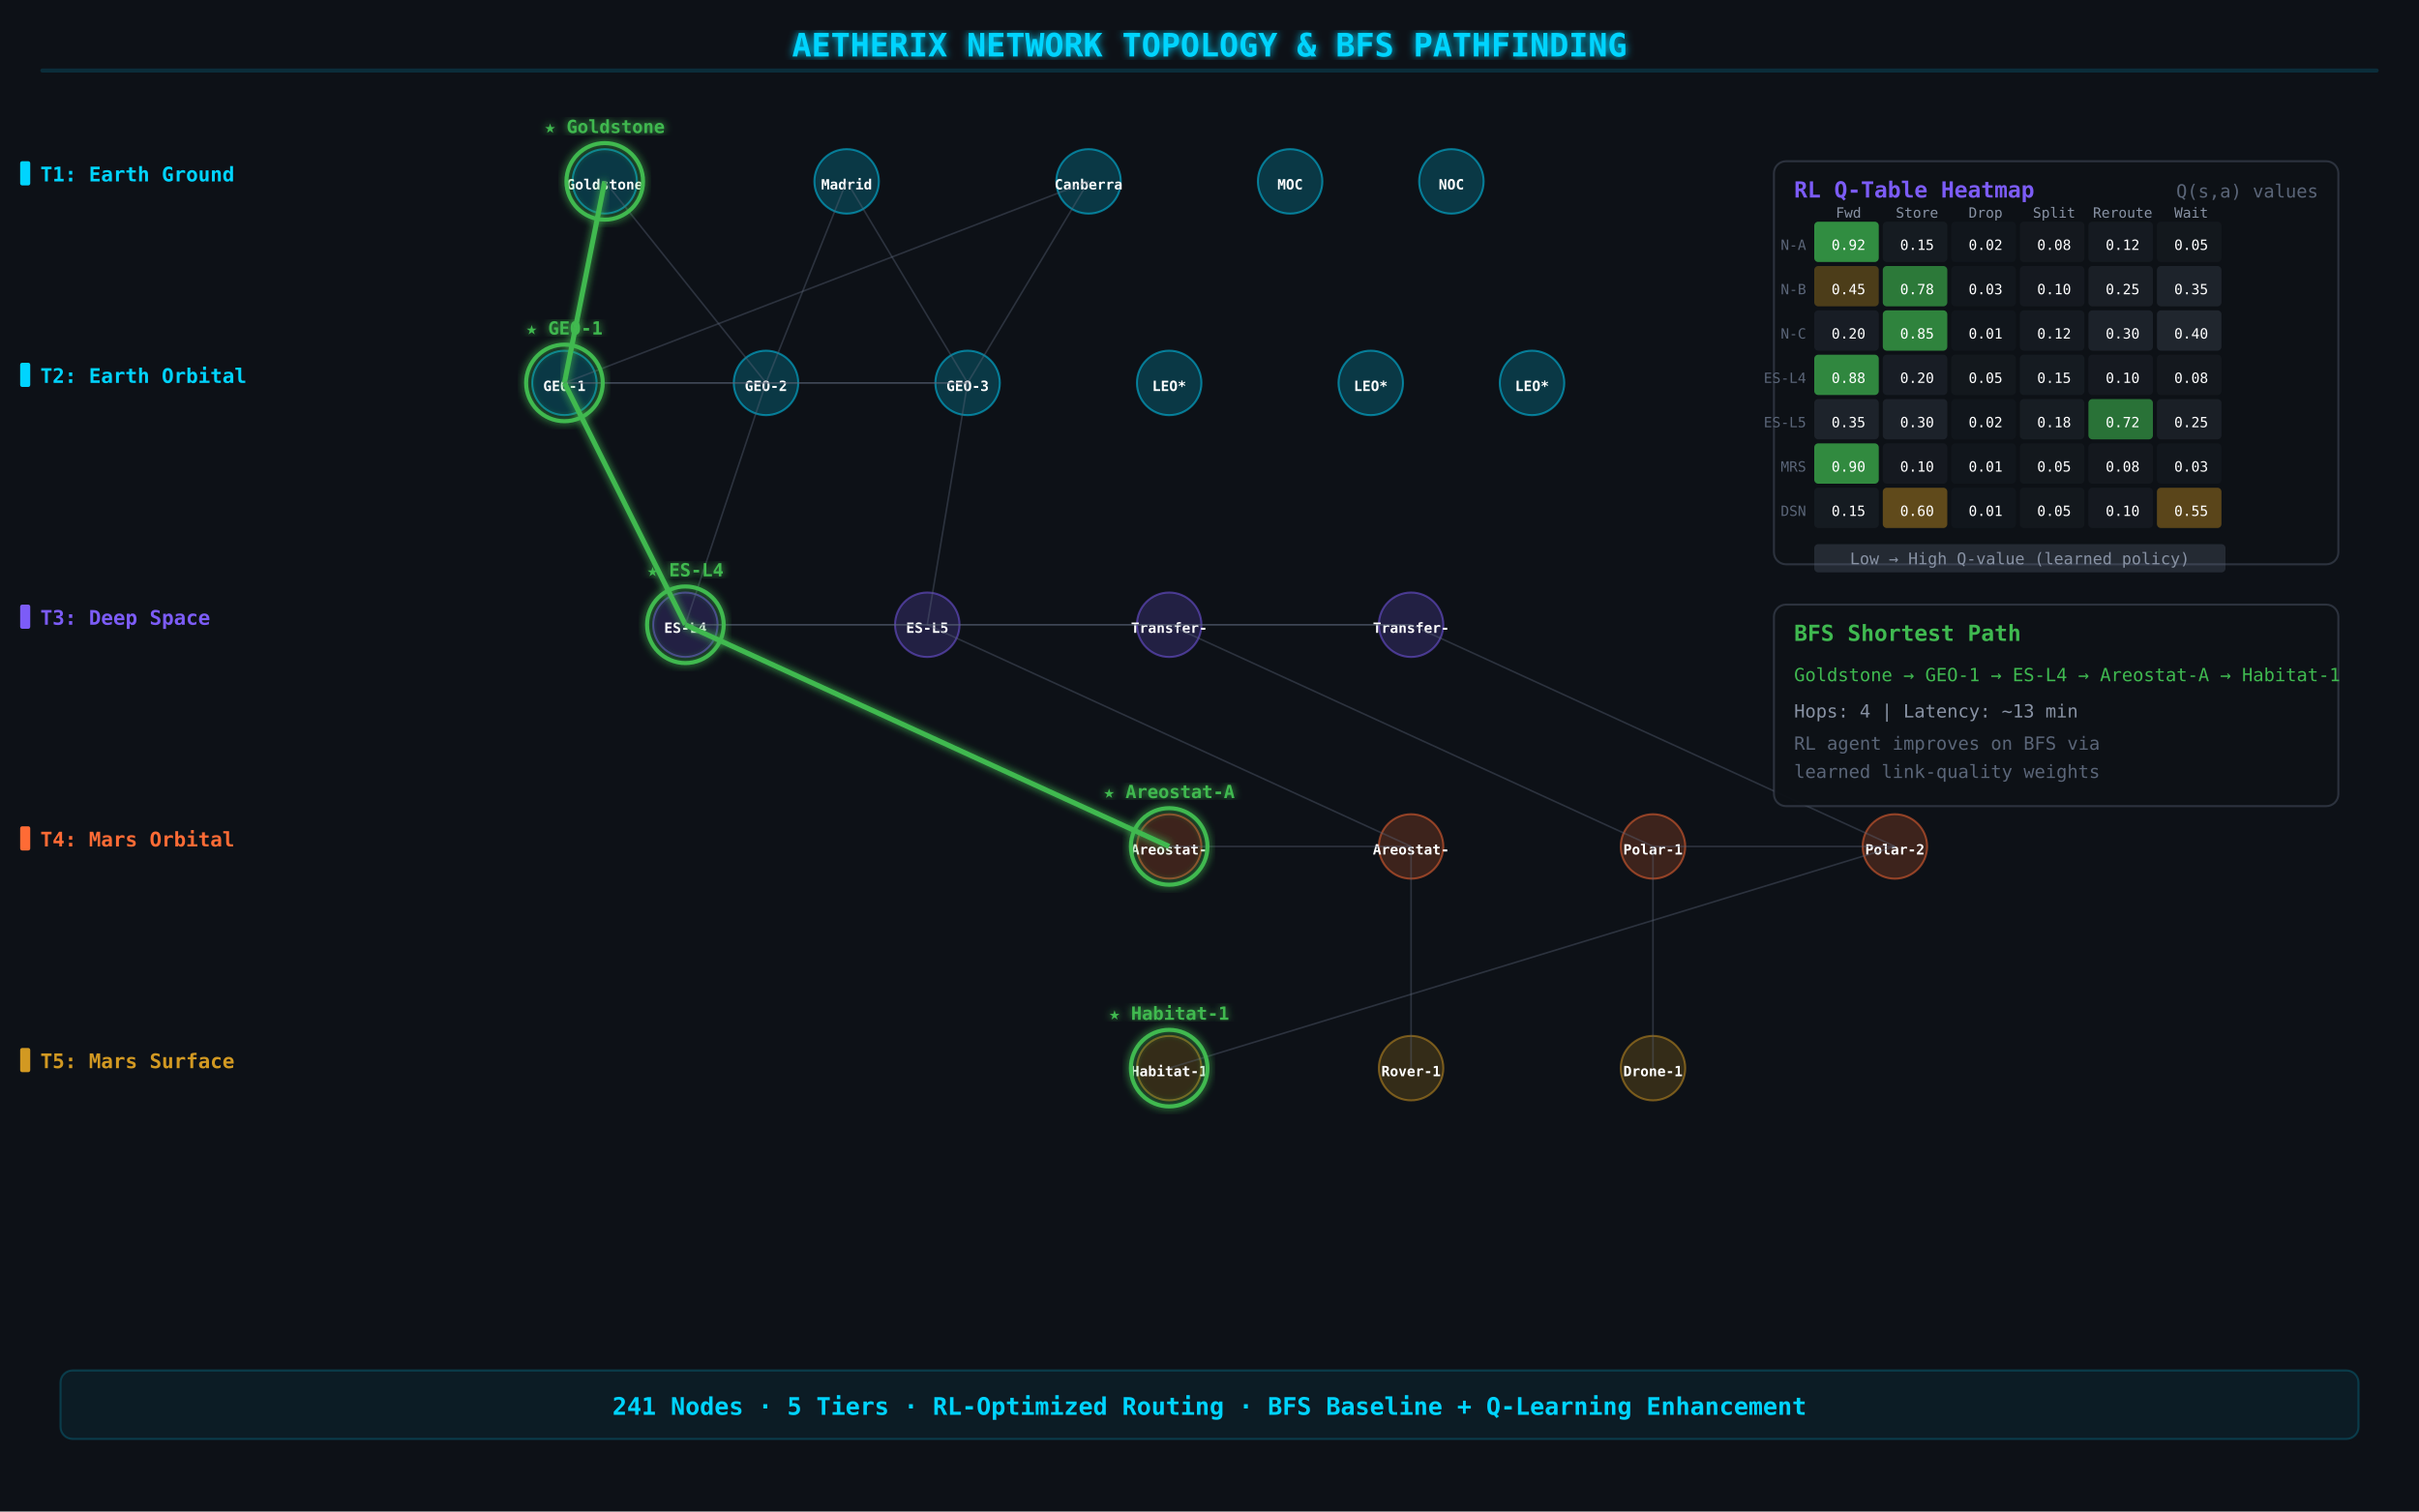
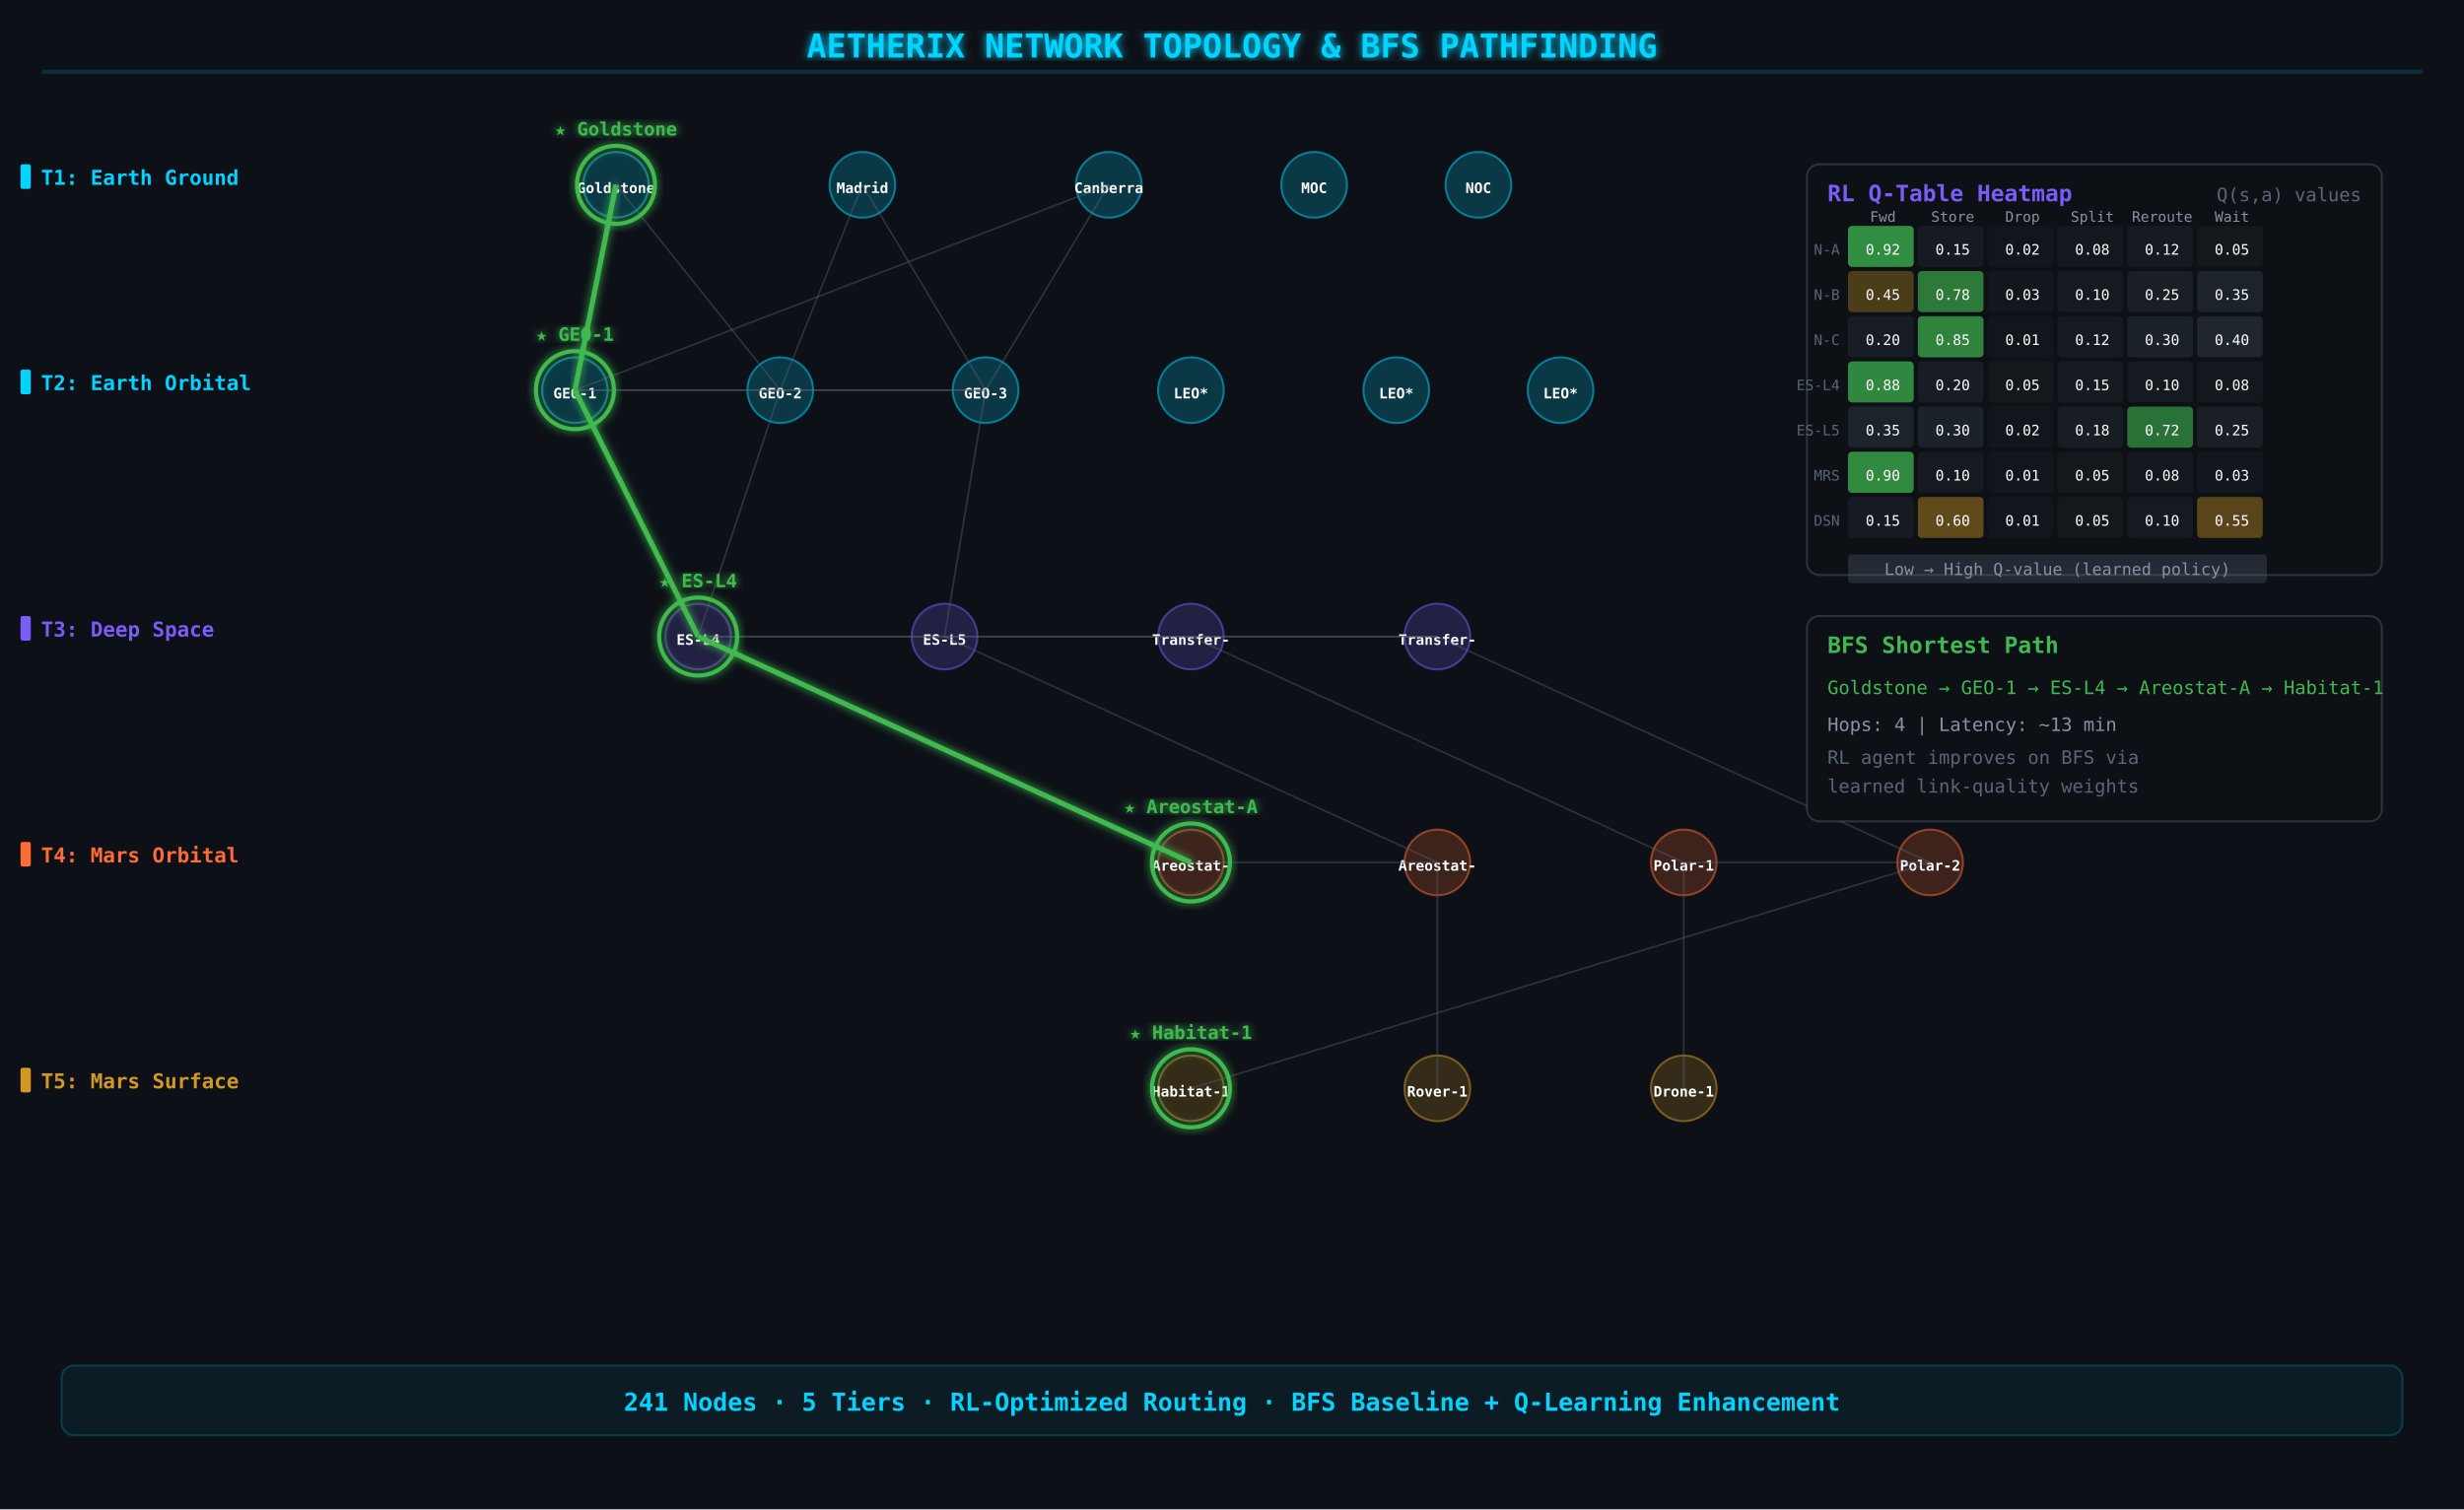
- <svg xmlns="http://www.w3.org/2000/svg" viewBox="0 0 1200 750" width="1200" height="750">
-   <rect width="1200" height="750" fill="#0d1117" />
+ <svg xmlns="http://www.w3.org/2000/svg" viewBox="0 0 1200 735" width="1200" height="735">
+   <rect width="1200" height="735" fill="#0d1117" />
  <defs>
    <filter id="glow">
      <feGaussianBlur stdDeviation="2" result="blur" />
      <feMerge>
        <feMergeNode in="blur" />
        <feMergeNode in="SourceGraphic" />
      </feMerge>
    </filter>
    <filter id="glowStrong">
      <feGaussianBlur stdDeviation="4" result="blur" />
      <feMerge>
        <feMergeNode in="blur" />
        <feMergeNode in="SourceGraphic" />
      </feMerge>
    </filter>
    <linearGradient id="gradCyan" x1="0" y1="0" x2="1" y2="1">
      <stop offset="0%" stop-color="#00d4ff" stop-opacity="0.15" />
      <stop offset="100%" stop-color="#00d4ff" stop-opacity="0.03" />
    </linearGradient>
    <linearGradient id="gradPurple" x1="0" y1="0" x2="1" y2="1">
      <stop offset="0%" stop-color="#7c5cf7" stop-opacity="0.15" />
      <stop offset="100%" stop-color="#7c5cf7" stop-opacity="0.03" />
    </linearGradient>
    <linearGradient id="gradOrange" x1="0" y1="0" x2="1" y2="1">
      <stop offset="0%" stop-color="#ff6b35" stop-opacity="0.15" />
      <stop offset="100%" stop-color="#ff6b35" stop-opacity="0.03" />
    </linearGradient>
    <linearGradient id="gradGreen" x1="0" y1="0" x2="1" y2="1">
      <stop offset="0%" stop-color="#3fb950" stop-opacity="0.15" />
      <stop offset="100%" stop-color="#3fb950" stop-opacity="0.03" />
    </linearGradient>
    <linearGradient id="gradMagenta" x1="0" y1="0" x2="1" y2="1">
      <stop offset="0%" stop-color="#c84cff" stop-opacity="0.15" />
      <stop offset="100%" stop-color="#c84cff" stop-opacity="0.03" />
    </linearGradient>
    <linearGradient id="gradGold" x1="0" y1="0" x2="1" y2="1">
      <stop offset="0%" stop-color="#d29922" stop-opacity="0.15" />
      <stop offset="100%" stop-color="#d29922" stop-opacity="0.03" />
    </linearGradient>
    <linearGradient id="gradRed" x1="0" y1="0" x2="1" y2="1">
      <stop offset="0%" stop-color="#f85149" stop-opacity="0.15" />
      <stop offset="100%" stop-color="#f85149" stop-opacity="0.03" />
    </linearGradient>
    <linearGradient id="gradMarsEarth" x1="0" y1="0" x2="1" y2="0">
      <stop offset="0%" stop-color="#ff6b35" stop-opacity="0.3" />
      <stop offset="50%" stop-color="#7c5cf7" stop-opacity="0.15" />
      <stop offset="100%" stop-color="#00d4ff" stop-opacity="0.3" />
    </linearGradient>
    <marker id="arrCyan" markerWidth="10" markerHeight="7" refX="10" refY="3.5" orient="auto">
      <path d="M0,0 L10,3.5 L0,7" fill="none" stroke="#00d4ff" stroke-width="1.2" />
    </marker>
    <marker id="arrPurple" markerWidth="10" markerHeight="7" refX="10" refY="3.5" orient="auto">
      <path d="M0,0 L10,3.5 L0,7" fill="none" stroke="#7c5cf7" stroke-width="1.2" />
    </marker>
    <marker id="arrGray" markerWidth="10" markerHeight="7" refX="10" refY="3.5" orient="auto">
      <path d="M0,0 L10,3.5 L0,7" fill="none" stroke="#5a6578" stroke-width="1.2" />
    </marker>
    <marker id="arrGreen" markerWidth="10" markerHeight="7" refX="10" refY="3.5" orient="auto">
      <path d="M0,0 L10,3.5 L0,7" fill="none" stroke="#3fb950" stroke-width="1.2" />
    </marker>
    <marker id="arrOrange" markerWidth="10" markerHeight="7" refX="10" refY="3.5" orient="auto">
      <path d="M0,0 L10,3.5 L0,7" fill="none" stroke="#ff6b35" stroke-width="1.2" />
    </marker>
    <marker id="arrMagenta" markerWidth="10" markerHeight="7" refX="10" refY="3.5" orient="auto">
      <path d="M0,0 L10,3.5 L0,7" fill="none" stroke="#c84cff" stroke-width="1.2" />
    </marker>
    <marker id="arrGold" markerWidth="10" markerHeight="7" refX="10" refY="3.5" orient="auto">
      <path d="M0,0 L10,3.5 L0,7" fill="none" stroke="#d29922" stroke-width="1.2" />
    </marker>
    <marker id="arrRed" markerWidth="10" markerHeight="7" refX="10" refY="3.5" orient="auto">
      <path d="M0,0 L10,3.5 L0,7" fill="none" stroke="#f85149" stroke-width="1.2" />
    </marker>
  </defs>
  <text x="600" y="28" text-anchor="middle" fill="#00d4ff" font-size="16" font-weight="700" font-family="'SF Mono', 'Cascadia Code', 'Fira Code', monospace" filter="url(#glow)">AETHERIX NETWORK TOPOLOGY &amp; BFS PATHFINDING</text>
  <rect x="20" y="34" width="1160" height="2" rx="1" fill="#00d4ff" fill-opacity="0.15" />
  <circle cx="300" cy="90" r="16" fill="#00d4ff" fill-opacity="0.2" stroke="#00d4ff" stroke-opacity="0.5" />
  <text x="300" y="94" text-anchor="middle" fill="white" font-size="7" font-weight="600" font-family="'SF Mono', 'Cascadia Code', 'Fira Code', monospace">Goldstone</text>
  <circle cx="420" cy="90" r="16" fill="#00d4ff" fill-opacity="0.2" stroke="#00d4ff" stroke-opacity="0.5" />
  <text x="420" y="94" text-anchor="middle" fill="white" font-size="7" font-weight="600" font-family="'SF Mono', 'Cascadia Code', 'Fira Code', monospace">Madrid</text>
  <circle cx="540" cy="90" r="16" fill="#00d4ff" fill-opacity="0.2" stroke="#00d4ff" stroke-opacity="0.5" />
  <text x="540" y="94" text-anchor="middle" fill="white" font-size="7" font-weight="600" font-family="'SF Mono', 'Cascadia Code', 'Fira Code', monospace">Canberra</text>
  <circle cx="640" cy="90" r="16" fill="#00d4ff" fill-opacity="0.2" stroke="#00d4ff" stroke-opacity="0.5" />
  <text x="640" y="94" text-anchor="middle" fill="white" font-size="7" font-weight="600" font-family="'SF Mono', 'Cascadia Code', 'Fira Code', monospace">MOC</text>
  <circle cx="720" cy="90" r="16" fill="#00d4ff" fill-opacity="0.2" stroke="#00d4ff" stroke-opacity="0.5" />
  <text x="720" y="94" text-anchor="middle" fill="white" font-size="7" font-weight="600" font-family="'SF Mono', 'Cascadia Code', 'Fira Code', monospace">NOC</text>
  <circle cx="280" cy="190" r="16" fill="#00d4ff" fill-opacity="0.2" stroke="#00d4ff" stroke-opacity="0.5" />
  <text x="280" y="194" text-anchor="middle" fill="white" font-size="7" font-weight="600" font-family="'SF Mono', 'Cascadia Code', 'Fira Code', monospace">GEO-1</text>
  <circle cx="380" cy="190" r="16" fill="#00d4ff" fill-opacity="0.2" stroke="#00d4ff" stroke-opacity="0.5" />
  <text x="380" y="194" text-anchor="middle" fill="white" font-size="7" font-weight="600" font-family="'SF Mono', 'Cascadia Code', 'Fira Code', monospace">GEO-2</text>
  <circle cx="480" cy="190" r="16" fill="#00d4ff" fill-opacity="0.2" stroke="#00d4ff" stroke-opacity="0.5" />
  <text x="480" y="194" text-anchor="middle" fill="white" font-size="7" font-weight="600" font-family="'SF Mono', 'Cascadia Code', 'Fira Code', monospace">GEO-3</text>
  <circle cx="580" cy="190" r="16" fill="#00d4ff" fill-opacity="0.2" stroke="#00d4ff" stroke-opacity="0.5" />
  <text x="580" y="194" text-anchor="middle" fill="white" font-size="7" font-weight="600" font-family="'SF Mono', 'Cascadia Code', 'Fira Code', monospace">LEO*</text>
  <circle cx="680" cy="190" r="16" fill="#00d4ff" fill-opacity="0.2" stroke="#00d4ff" stroke-opacity="0.5" />
  <text x="680" y="194" text-anchor="middle" fill="white" font-size="7" font-weight="600" font-family="'SF Mono', 'Cascadia Code', 'Fira Code', monospace">LEO*</text>
  <circle cx="760" cy="190" r="16" fill="#00d4ff" fill-opacity="0.2" stroke="#00d4ff" stroke-opacity="0.5" />
  <text x="760" y="194" text-anchor="middle" fill="white" font-size="7" font-weight="600" font-family="'SF Mono', 'Cascadia Code', 'Fira Code', monospace">LEO*</text>
  <circle cx="340" cy="310" r="16" fill="#7c5cf7" fill-opacity="0.2" stroke="#7c5cf7" stroke-opacity="0.5" />
  <text x="340" y="314" text-anchor="middle" fill="white" font-size="7" font-weight="600" font-family="'SF Mono', 'Cascadia Code', 'Fira Code', monospace">ES-L4</text>
  <circle cx="460" cy="310" r="16" fill="#7c5cf7" fill-opacity="0.2" stroke="#7c5cf7" stroke-opacity="0.5" />
  <text x="460" y="314" text-anchor="middle" fill="white" font-size="7" font-weight="600" font-family="'SF Mono', 'Cascadia Code', 'Fira Code', monospace">ES-L5</text>
  <circle cx="580" cy="310" r="16" fill="#7c5cf7" fill-opacity="0.2" stroke="#7c5cf7" stroke-opacity="0.5" />
  <text x="580" y="314" text-anchor="middle" fill="white" font-size="7" font-weight="600" font-family="'SF Mono', 'Cascadia Code', 'Fira Code', monospace">Transfer-</text>
  <circle cx="700" cy="310" r="16" fill="#7c5cf7" fill-opacity="0.2" stroke="#7c5cf7" stroke-opacity="0.5" />
  <text x="700" y="314" text-anchor="middle" fill="white" font-size="7" font-weight="600" font-family="'SF Mono', 'Cascadia Code', 'Fira Code', monospace">Transfer-</text>
  <circle cx="580" cy="420" r="16" fill="#ff6b35" fill-opacity="0.2" stroke="#ff6b35" stroke-opacity="0.5" />
  <text x="580" y="424" text-anchor="middle" fill="white" font-size="7" font-weight="600" font-family="'SF Mono', 'Cascadia Code', 'Fira Code', monospace">Areostat-</text>
  <circle cx="700" cy="420" r="16" fill="#ff6b35" fill-opacity="0.2" stroke="#ff6b35" stroke-opacity="0.5" />
  <text x="700" y="424" text-anchor="middle" fill="white" font-size="7" font-weight="600" font-family="'SF Mono', 'Cascadia Code', 'Fira Code', monospace">Areostat-</text>
  <circle cx="820" cy="420" r="16" fill="#ff6b35" fill-opacity="0.2" stroke="#ff6b35" stroke-opacity="0.5" />
  <text x="820" y="424" text-anchor="middle" fill="white" font-size="7" font-weight="600" font-family="'SF Mono', 'Cascadia Code', 'Fira Code', monospace">Polar-1</text>
  <circle cx="940" cy="420" r="16" fill="#ff6b35" fill-opacity="0.2" stroke="#ff6b35" stroke-opacity="0.5" />
  <text x="940" y="424" text-anchor="middle" fill="white" font-size="7" font-weight="600" font-family="'SF Mono', 'Cascadia Code', 'Fira Code', monospace">Polar-2</text>
  <circle cx="580" cy="530" r="16" fill="#d29922" fill-opacity="0.2" stroke="#d29922" stroke-opacity="0.5" />
  <text x="580" y="534" text-anchor="middle" fill="white" font-size="7" font-weight="600" font-family="'SF Mono', 'Cascadia Code', 'Fira Code', monospace">Habitat-1</text>
  <circle cx="700" cy="530" r="16" fill="#d29922" fill-opacity="0.2" stroke="#d29922" stroke-opacity="0.5" />
  <text x="700" y="534" text-anchor="middle" fill="white" font-size="7" font-weight="600" font-family="'SF Mono', 'Cascadia Code', 'Fira Code', monospace">Rover-1</text>
  <circle cx="820" cy="530" r="16" fill="#d29922" fill-opacity="0.2" stroke="#d29922" stroke-opacity="0.5" />
  <text x="820" y="534" text-anchor="middle" fill="white" font-size="7" font-weight="600" font-family="'SF Mono', 'Cascadia Code', 'Fira Code', monospace">Drone-1</text>
  <line x1="300" y1="90" x2="280" y2="190" stroke="#3fb950" stroke-width="2.5" filter="url(#glow)" />
  <line x1="300" y1="90" x2="380" y2="190" stroke="#5a6578" stroke-width="0.8" stroke-opacity="0.4" />
  <line x1="420" y1="90" x2="380" y2="190" stroke="#5a6578" stroke-width="0.8" stroke-opacity="0.4" />
  <line x1="420" y1="90" x2="480" y2="190" stroke="#5a6578" stroke-width="0.8" stroke-opacity="0.4" />
  <line x1="540" y1="90" x2="480" y2="190" stroke="#5a6578" stroke-width="0.8" stroke-opacity="0.4" />
  <line x1="540" y1="90" x2="280" y2="190" stroke="#5a6578" stroke-width="0.8" stroke-opacity="0.4" />
  <line x1="280" y1="190" x2="380" y2="190" stroke="#5a6578" stroke-width="0.8" stroke-opacity="0.4" />
  <line x1="380" y1="190" x2="480" y2="190" stroke="#5a6578" stroke-width="0.8" stroke-opacity="0.4" />
  <line x1="280" y1="190" x2="480" y2="190" stroke="#5a6578" stroke-width="0.8" stroke-opacity="0.4" />
  <line x1="280" y1="190" x2="340" y2="310" stroke="#3fb950" stroke-width="2.5" filter="url(#glow)" />
  <line x1="380" y1="190" x2="340" y2="310" stroke="#5a6578" stroke-width="0.8" stroke-opacity="0.4" />
  <line x1="480" y1="190" x2="460" y2="310" stroke="#5a6578" stroke-width="0.8" stroke-opacity="0.4" />
  <line x1="340" y1="310" x2="460" y2="310" stroke="#5a6578" stroke-width="0.8" stroke-opacity="0.4" />
  <line x1="340" y1="310" x2="580" y2="310" stroke="#5a6578" stroke-width="0.8" stroke-opacity="0.4" />
  <line x1="460" y1="310" x2="700" y2="310" stroke="#5a6578" stroke-width="0.8" stroke-opacity="0.4" />
  <line x1="580" y1="310" x2="700" y2="310" stroke="#5a6578" stroke-width="0.8" stroke-opacity="0.4" />
  <line x1="340" y1="310" x2="580" y2="420" stroke="#3fb950" stroke-width="2.5" filter="url(#glow)" />
  <line x1="460" y1="310" x2="700" y2="420" stroke="#5a6578" stroke-width="0.8" stroke-opacity="0.4" />
  <line x1="580" y1="310" x2="820" y2="420" stroke="#5a6578" stroke-width="0.8" stroke-opacity="0.4" />
  <line x1="700" y1="310" x2="940" y2="420" stroke="#5a6578" stroke-width="0.8" stroke-opacity="0.4" />
  <line x1="580" y1="420" x2="700" y2="420" stroke="#5a6578" stroke-width="0.8" stroke-opacity="0.4" />
  <line x1="820" y1="420" x2="940" y2="420" stroke="#5a6578" stroke-width="0.8" stroke-opacity="0.4" />
  <line x1="580" y1="420" x2="580" y2="530" stroke="#3fb950" stroke-width="2.5" filter="url(#glow)" />
  <line x1="700" y1="420" x2="700" y2="530" stroke="#5a6578" stroke-width="0.8" stroke-opacity="0.4" />
  <line x1="820" y1="420" x2="820" y2="530" stroke="#5a6578" stroke-width="0.8" stroke-opacity="0.4" />
  <line x1="940" y1="420" x2="580" y2="530" stroke="#5a6578" stroke-width="0.8" stroke-opacity="0.4" />
  <circle cx="300" cy="90" r="19" fill="none" stroke="#3fb950" stroke-width="2" filter="url(#glow)" />
  <text x="300" y="66" text-anchor="middle" fill="#3fb950" font-size="9" font-weight="700" font-family="'SF Mono', 'Cascadia Code', 'Fira Code', monospace" filter="url(#glow)">★ Goldstone</text>
  <circle cx="280" cy="190" r="19" fill="none" stroke="#3fb950" stroke-width="2" filter="url(#glow)" />
  <text x="280" y="166" text-anchor="middle" fill="#3fb950" font-size="9" font-weight="700" font-family="'SF Mono', 'Cascadia Code', 'Fira Code', monospace" filter="url(#glow)">★ GEO-1</text>
  <circle cx="340" cy="310" r="19" fill="none" stroke="#3fb950" stroke-width="2" filter="url(#glow)" />
  <text x="340" y="286" text-anchor="middle" fill="#3fb950" font-size="9" font-weight="700" font-family="'SF Mono', 'Cascadia Code', 'Fira Code', monospace" filter="url(#glow)">★ ES-L4</text>
  <circle cx="580" cy="420" r="19" fill="none" stroke="#3fb950" stroke-width="2" filter="url(#glow)" />
  <text x="580" y="396" text-anchor="middle" fill="#3fb950" font-size="9" font-weight="700" font-family="'SF Mono', 'Cascadia Code', 'Fira Code', monospace" filter="url(#glow)">★ Areostat-A</text>
  <circle cx="580" cy="530" r="19" fill="none" stroke="#3fb950" stroke-width="2" filter="url(#glow)" />
  <text x="580" y="506" text-anchor="middle" fill="#3fb950" font-size="9" font-weight="700" font-family="'SF Mono', 'Cascadia Code', 'Fira Code', monospace" filter="url(#glow)">★ Habitat-1</text>
  <text x="20" y="90" fill="#00d4ff" font-size="10" font-weight="600" font-family="'SF Mono', 'Cascadia Code', 'Fira Code', monospace">T1: Earth Ground</text>
  <rect x="10" y="80" width="5" height="12" rx="1" fill="#00d4ff" />
  <text x="20" y="190" fill="#00d4ff" font-size="10" font-weight="600" font-family="'SF Mono', 'Cascadia Code', 'Fira Code', monospace">T2: Earth Orbital</text>
  <rect x="10" y="180" width="5" height="12" rx="1" fill="#00d4ff" />
  <text x="20" y="310" fill="#7c5cf7" font-size="10" font-weight="600" font-family="'SF Mono', 'Cascadia Code', 'Fira Code', monospace">T3: Deep Space</text>
  <rect x="10" y="300" width="5" height="12" rx="1" fill="#7c5cf7" />
  <text x="20" y="420" fill="#ff6b35" font-size="10" font-weight="600" font-family="'SF Mono', 'Cascadia Code', 'Fira Code', monospace">T4: Mars Orbital</text>
  <rect x="10" y="410" width="5" height="12" rx="1" fill="#ff6b35" />
  <text x="20" y="530" fill="#d29922" font-size="10" font-weight="600" font-family="'SF Mono', 'Cascadia Code', 'Fira Code', monospace">T5: Mars Surface</text>
  <rect x="10" y="520" width="5" height="12" rx="1" fill="#d29922" />
  <rect x="880" y="80" width="280" height="200" rx="6" fill="rgba(13,17,23,0.95)" stroke="#5a6578" stroke-opacity="0.4" />
  <text x="890" y="98" fill="#7c5cf7" font-size="11" font-weight="700" font-family="'SF Mono', 'Cascadia Code', 'Fira Code', monospace">RL Q-Table Heatmap</text>
  <text x="1150" y="98" text-anchor="end" fill="#5a6578" font-size="9" font-family="'SF Mono', 'Cascadia Code', 'Fira Code', monospace">Q(s,a) values</text>
  <text x="917" y="108" text-anchor="middle" fill="#8892a4" font-size="7" font-family="'SF Mono', 'Cascadia Code', 'Fira Code', monospace">Fwd</text>
  <text x="951" y="108" text-anchor="middle" fill="#8892a4" font-size="7" font-family="'SF Mono', 'Cascadia Code', 'Fira Code', monospace">Store</text>
  <text x="985" y="108" text-anchor="middle" fill="#8892a4" font-size="7" font-family="'SF Mono', 'Cascadia Code', 'Fira Code', monospace">Drop</text>
  <text x="1019" y="108" text-anchor="middle" fill="#8892a4" font-size="7" font-family="'SF Mono', 'Cascadia Code', 'Fira Code', monospace">Split</text>
  <text x="1053" y="108" text-anchor="middle" fill="#8892a4" font-size="7" font-family="'SF Mono', 'Cascadia Code', 'Fira Code', monospace">Reroute</text>
  <text x="1087" y="108" text-anchor="middle" fill="#8892a4" font-size="7" font-family="'SF Mono', 'Cascadia Code', 'Fira Code', monospace">Wait</text>
  <text x="896" y="124" text-anchor="end" fill="#5a6578" font-size="7" font-family="'SF Mono', 'Cascadia Code', 'Fira Code', monospace">N-A</text>
  <text x="896" y="146" text-anchor="end" fill="#5a6578" font-size="7" font-family="'SF Mono', 'Cascadia Code', 'Fira Code', monospace">N-B</text>
  <text x="896" y="168" text-anchor="end" fill="#5a6578" font-size="7" font-family="'SF Mono', 'Cascadia Code', 'Fira Code', monospace">N-C</text>
  <text x="896" y="190" text-anchor="end" fill="#5a6578" font-size="7" font-family="'SF Mono', 'Cascadia Code', 'Fira Code', monospace">ES-L4</text>
  <text x="896" y="212" text-anchor="end" fill="#5a6578" font-size="7" font-family="'SF Mono', 'Cascadia Code', 'Fira Code', monospace">ES-L5</text>
  <text x="896" y="234" text-anchor="end" fill="#5a6578" font-size="7" font-family="'SF Mono', 'Cascadia Code', 'Fira Code', monospace">MRS</text>
  <text x="896" y="256" text-anchor="end" fill="#5a6578" font-size="7" font-family="'SF Mono', 'Cascadia Code', 'Fira Code', monospace">DSN</text>
  <rect x="900" y="110" width="32" height="20" rx="2" fill="#3fb950" fill-opacity="0.74" />
  <text x="917" y="124" text-anchor="middle" fill="white" font-size="7" font-family="'SF Mono', 'Cascadia Code', 'Fira Code', monospace">0.92</text>
  <rect x="934" y="110" width="32" height="20" rx="2" fill="#5a6578" fill-opacity="0.12" />
  <text x="951" y="124" text-anchor="middle" fill="white" font-size="7" font-family="'SF Mono', 'Cascadia Code', 'Fira Code', monospace">0.15</text>
  <rect x="968" y="110" width="32" height="20" rx="2" fill="#5a6578" fill-opacity="0.06" />
  <text x="985" y="124" text-anchor="middle" fill="white" font-size="7" font-family="'SF Mono', 'Cascadia Code', 'Fira Code', monospace">0.02</text>
  <rect x="1002" y="110" width="32" height="20" rx="2" fill="#5a6578" fill-opacity="0.09" />
  <text x="1019" y="124" text-anchor="middle" fill="white" font-size="7" font-family="'SF Mono', 'Cascadia Code', 'Fira Code', monospace">0.08</text>
  <rect x="1036" y="110" width="32" height="20" rx="2" fill="#5a6578" fill-opacity="0.11" />
  <text x="1053" y="124" text-anchor="middle" fill="white" font-size="7" font-family="'SF Mono', 'Cascadia Code', 'Fira Code', monospace">0.12</text>
  <rect x="1070" y="110" width="32" height="20" rx="2" fill="#5a6578" fill-opacity="0.08" />
  <text x="1087" y="124" text-anchor="middle" fill="white" font-size="7" font-family="'SF Mono', 'Cascadia Code', 'Fira Code', monospace">0.05</text>
  <rect x="900" y="132" width="32" height="20" rx="2" fill="#d29922" fill-opacity="0.32" />
  <text x="917" y="146" text-anchor="middle" fill="white" font-size="7" font-family="'SF Mono', 'Cascadia Code', 'Fira Code', monospace">0.45</text>
  <rect x="934" y="132" width="32" height="20" rx="2" fill="#3fb950" fill-opacity="0.62" />
  <text x="951" y="146" text-anchor="middle" fill="white" font-size="7" font-family="'SF Mono', 'Cascadia Code', 'Fira Code', monospace">0.78</text>
  <rect x="968" y="132" width="32" height="20" rx="2" fill="#5a6578" fill-opacity="0.07" />
  <text x="985" y="146" text-anchor="middle" fill="white" font-size="7" font-family="'SF Mono', 'Cascadia Code', 'Fira Code', monospace">0.03</text>
  <rect x="1002" y="132" width="32" height="20" rx="2" fill="#5a6578" fill-opacity="0.10" />
  <text x="1019" y="146" text-anchor="middle" fill="white" font-size="7" font-family="'SF Mono', 'Cascadia Code', 'Fira Code', monospace">0.10</text>
  <rect x="1036" y="132" width="32" height="20" rx="2" fill="#5a6578" fill-opacity="0.17" />
  <text x="1053" y="146" text-anchor="middle" fill="white" font-size="7" font-family="'SF Mono', 'Cascadia Code', 'Fira Code', monospace">0.25</text>
  <rect x="1070" y="132" width="32" height="20" rx="2" fill="#5a6578" fill-opacity="0.22" />
  <text x="1087" y="146" text-anchor="middle" fill="white" font-size="7" font-family="'SF Mono', 'Cascadia Code', 'Fira Code', monospace">0.35</text>
  <rect x="900" y="154" width="32" height="20" rx="2" fill="#5a6578" fill-opacity="0.15" />
  <text x="917" y="168" text-anchor="middle" fill="white" font-size="7" font-family="'SF Mono', 'Cascadia Code', 'Fira Code', monospace">0.20</text>
  <rect x="934" y="154" width="32" height="20" rx="2" fill="#3fb950" fill-opacity="0.68" />
  <text x="951" y="168" text-anchor="middle" fill="white" font-size="7" font-family="'SF Mono', 'Cascadia Code', 'Fira Code', monospace">0.85</text>
  <rect x="968" y="154" width="32" height="20" rx="2" fill="#5a6578" fill-opacity="0.06" />
  <text x="985" y="168" text-anchor="middle" fill="white" font-size="7" font-family="'SF Mono', 'Cascadia Code', 'Fira Code', monospace">0.01</text>
  <rect x="1002" y="154" width="32" height="20" rx="2" fill="#5a6578" fill-opacity="0.11" />
  <text x="1019" y="168" text-anchor="middle" fill="white" font-size="7" font-family="'SF Mono', 'Cascadia Code', 'Fira Code', monospace">0.12</text>
  <rect x="1036" y="154" width="32" height="20" rx="2" fill="#5a6578" fill-opacity="0.20" />
  <text x="1053" y="168" text-anchor="middle" fill="white" font-size="7" font-family="'SF Mono', 'Cascadia Code', 'Fira Code', monospace">0.30</text>
  <rect x="1070" y="154" width="32" height="20" rx="2" fill="#5a6578" fill-opacity="0.25" />
  <text x="1087" y="168" text-anchor="middle" fill="white" font-size="7" font-family="'SF Mono', 'Cascadia Code', 'Fira Code', monospace">0.40</text>
  <rect x="900" y="176" width="32" height="20" rx="2" fill="#3fb950" fill-opacity="0.70" />
  <text x="917" y="190" text-anchor="middle" fill="white" font-size="7" font-family="'SF Mono', 'Cascadia Code', 'Fira Code', monospace">0.88</text>
  <rect x="934" y="176" width="32" height="20" rx="2" fill="#5a6578" fill-opacity="0.15" />
  <text x="951" y="190" text-anchor="middle" fill="white" font-size="7" font-family="'SF Mono', 'Cascadia Code', 'Fira Code', monospace">0.20</text>
  <rect x="968" y="176" width="32" height="20" rx="2" fill="#5a6578" fill-opacity="0.08" />
  <text x="985" y="190" text-anchor="middle" fill="white" font-size="7" font-family="'SF Mono', 'Cascadia Code', 'Fira Code', monospace">0.05</text>
  <rect x="1002" y="176" width="32" height="20" rx="2" fill="#5a6578" fill-opacity="0.12" />
  <text x="1019" y="190" text-anchor="middle" fill="white" font-size="7" font-family="'SF Mono', 'Cascadia Code', 'Fira Code', monospace">0.15</text>
  <rect x="1036" y="176" width="32" height="20" rx="2" fill="#5a6578" fill-opacity="0.10" />
  <text x="1053" y="190" text-anchor="middle" fill="white" font-size="7" font-family="'SF Mono', 'Cascadia Code', 'Fira Code', monospace">0.10</text>
  <rect x="1070" y="176" width="32" height="20" rx="2" fill="#5a6578" fill-opacity="0.09" />
  <text x="1087" y="190" text-anchor="middle" fill="white" font-size="7" font-family="'SF Mono', 'Cascadia Code', 'Fira Code', monospace">0.08</text>
  <rect x="900" y="198" width="32" height="20" rx="2" fill="#5a6578" fill-opacity="0.22" />
  <text x="917" y="212" text-anchor="middle" fill="white" font-size="7" font-family="'SF Mono', 'Cascadia Code', 'Fira Code', monospace">0.35</text>
  <rect x="934" y="198" width="32" height="20" rx="2" fill="#5a6578" fill-opacity="0.20" />
  <text x="951" y="212" text-anchor="middle" fill="white" font-size="7" font-family="'SF Mono', 'Cascadia Code', 'Fira Code', monospace">0.30</text>
  <rect x="968" y="198" width="32" height="20" rx="2" fill="#5a6578" fill-opacity="0.06" />
  <text x="985" y="212" text-anchor="middle" fill="white" font-size="7" font-family="'SF Mono', 'Cascadia Code', 'Fira Code', monospace">0.02</text>
  <rect x="1002" y="198" width="32" height="20" rx="2" fill="#5a6578" fill-opacity="0.14" />
  <text x="1019" y="212" text-anchor="middle" fill="white" font-size="7" font-family="'SF Mono', 'Cascadia Code', 'Fira Code', monospace">0.18</text>
  <rect x="1036" y="198" width="32" height="20" rx="2" fill="#3fb950" fill-opacity="0.58" />
  <text x="1053" y="212" text-anchor="middle" fill="white" font-size="7" font-family="'SF Mono', 'Cascadia Code', 'Fira Code', monospace">0.72</text>
  <rect x="1070" y="198" width="32" height="20" rx="2" fill="#5a6578" fill-opacity="0.17" />
  <text x="1087" y="212" text-anchor="middle" fill="white" font-size="7" font-family="'SF Mono', 'Cascadia Code', 'Fira Code', monospace">0.25</text>
  <rect x="900" y="220" width="32" height="20" rx="2" fill="#3fb950" fill-opacity="0.72" />
  <text x="917" y="234" text-anchor="middle" fill="white" font-size="7" font-family="'SF Mono', 'Cascadia Code', 'Fira Code', monospace">0.90</text>
  <rect x="934" y="220" width="32" height="20" rx="2" fill="#5a6578" fill-opacity="0.10" />
  <text x="951" y="234" text-anchor="middle" fill="white" font-size="7" font-family="'SF Mono', 'Cascadia Code', 'Fira Code', monospace">0.10</text>
  <rect x="968" y="220" width="32" height="20" rx="2" fill="#5a6578" fill-opacity="0.06" />
  <text x="985" y="234" text-anchor="middle" fill="white" font-size="7" font-family="'SF Mono', 'Cascadia Code', 'Fira Code', monospace">0.01</text>
  <rect x="1002" y="220" width="32" height="20" rx="2" fill="#5a6578" fill-opacity="0.08" />
  <text x="1019" y="234" text-anchor="middle" fill="white" font-size="7" font-family="'SF Mono', 'Cascadia Code', 'Fira Code', monospace">0.05</text>
  <rect x="1036" y="220" width="32" height="20" rx="2" fill="#5a6578" fill-opacity="0.09" />
  <text x="1053" y="234" text-anchor="middle" fill="white" font-size="7" font-family="'SF Mono', 'Cascadia Code', 'Fira Code', monospace">0.08</text>
  <rect x="1070" y="220" width="32" height="20" rx="2" fill="#5a6578" fill-opacity="0.07" />
  <text x="1087" y="234" text-anchor="middle" fill="white" font-size="7" font-family="'SF Mono', 'Cascadia Code', 'Fira Code', monospace">0.03</text>
  <rect x="900" y="242" width="32" height="20" rx="2" fill="#5a6578" fill-opacity="0.12" />
  <text x="917" y="256" text-anchor="middle" fill="white" font-size="7" font-family="'SF Mono', 'Cascadia Code', 'Fira Code', monospace">0.15</text>
  <rect x="934" y="242" width="32" height="20" rx="2" fill="#d29922" fill-opacity="0.42" />
  <text x="951" y="256" text-anchor="middle" fill="white" font-size="7" font-family="'SF Mono', 'Cascadia Code', 'Fira Code', monospace">0.60</text>
  <rect x="968" y="242" width="32" height="20" rx="2" fill="#5a6578" fill-opacity="0.06" />
  <text x="985" y="256" text-anchor="middle" fill="white" font-size="7" font-family="'SF Mono', 'Cascadia Code', 'Fira Code', monospace">0.01</text>
  <rect x="1002" y="242" width="32" height="20" rx="2" fill="#5a6578" fill-opacity="0.08" />
  <text x="1019" y="256" text-anchor="middle" fill="white" font-size="7" font-family="'SF Mono', 'Cascadia Code', 'Fira Code', monospace">0.05</text>
  <rect x="1036" y="242" width="32" height="20" rx="2" fill="#5a6578" fill-opacity="0.10" />
  <text x="1053" y="256" text-anchor="middle" fill="white" font-size="7" font-family="'SF Mono', 'Cascadia Code', 'Fira Code', monospace">0.10</text>
  <rect x="1070" y="242" width="32" height="20" rx="2" fill="#d29922" fill-opacity="0.39" />
  <text x="1087" y="256" text-anchor="middle" fill="white" font-size="7" font-family="'SF Mono', 'Cascadia Code', 'Fira Code', monospace">0.55</text>
  <rect x="900" y="270" width="204" height="14" rx="2" fill="#5a6578" fill-opacity="0.3" />
  <text x="1002" y="280" text-anchor="middle" fill="#8892a4" font-size="8" font-family="'SF Mono', 'Cascadia Code', 'Fira Code', monospace">Low → High Q-value (learned policy)</text>
  <rect x="880" y="300" width="280" height="100" rx="6" fill="rgba(13,17,23,0.95)" stroke="#5a6578" stroke-opacity="0.4" />
  <text x="890" y="318" fill="#3fb950" font-size="11" font-weight="700" font-family="'SF Mono', 'Cascadia Code', 'Fira Code', monospace">BFS Shortest Path</text>
  <text x="890" y="338" fill="#3fb950" font-size="9" font-family="'SF Mono', 'Cascadia Code', 'Fira Code', monospace">Goldstone → GEO-1 → ES-L4 → Areostat-A → Habitat-1</text>
  <text x="890" y="356" fill="#8892a4" font-size="9" font-family="'SF Mono', 'Cascadia Code', 'Fira Code', monospace">Hops: 4 | Latency: ~13 min</text>
  <text x="890" y="372" fill="#5a6578" font-size="9" font-family="'SF Mono', 'Cascadia Code', 'Fira Code', monospace">RL agent improves on BFS via</text>
  <text x="890" y="386" fill="#5a6578" font-size="9" font-family="'SF Mono', 'Cascadia Code', 'Fira Code', monospace">learned link-quality weights</text>
-   <rect x="30" y="680" width="1140" height="34" rx="6" fill="#00d4ff" fill-opacity="0.06" stroke="#00d4ff" stroke-opacity="0.2" />
-   <text x="600" y="702" text-anchor="middle" fill="#00d4ff" font-size="12" font-weight="600" font-family="'SF Mono', 'Cascadia Code', 'Fira Code', monospace">241 Nodes · 5 Tiers · RL-Optimized Routing · BFS Baseline + Q-Learning Enhancement</text>
+   <rect x="30" y="665" width="1140" height="34" rx="6" fill="#00d4ff" fill-opacity="0.06" stroke="#00d4ff" stroke-opacity="0.2" />
+   <text x="600" y="687" text-anchor="middle" fill="#00d4ff" font-size="12" font-weight="600" font-family="'SF Mono', 'Cascadia Code', 'Fira Code', monospace">241 Nodes · 5 Tiers · RL-Optimized Routing · BFS Baseline + Q-Learning Enhancement</text>
</svg>
